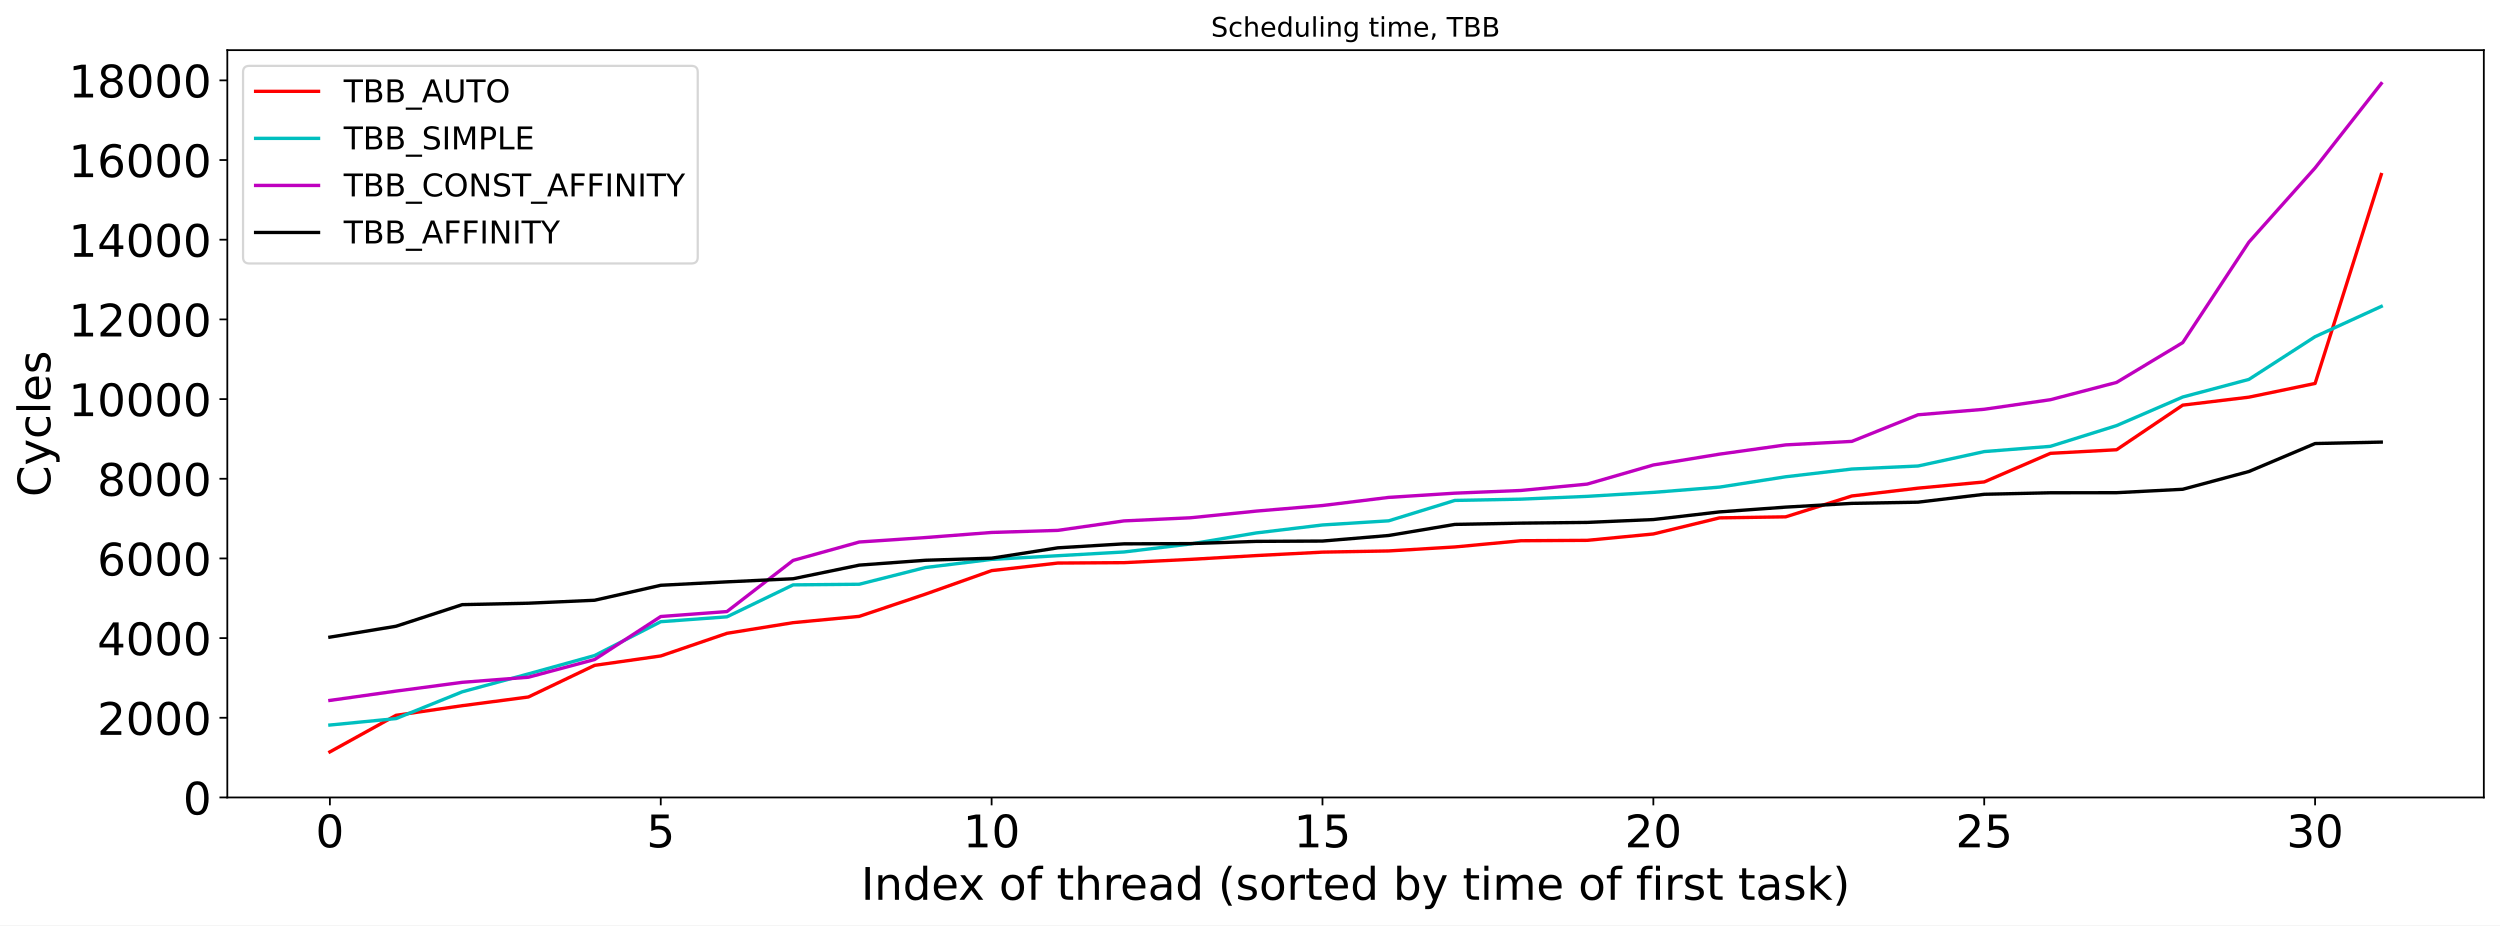
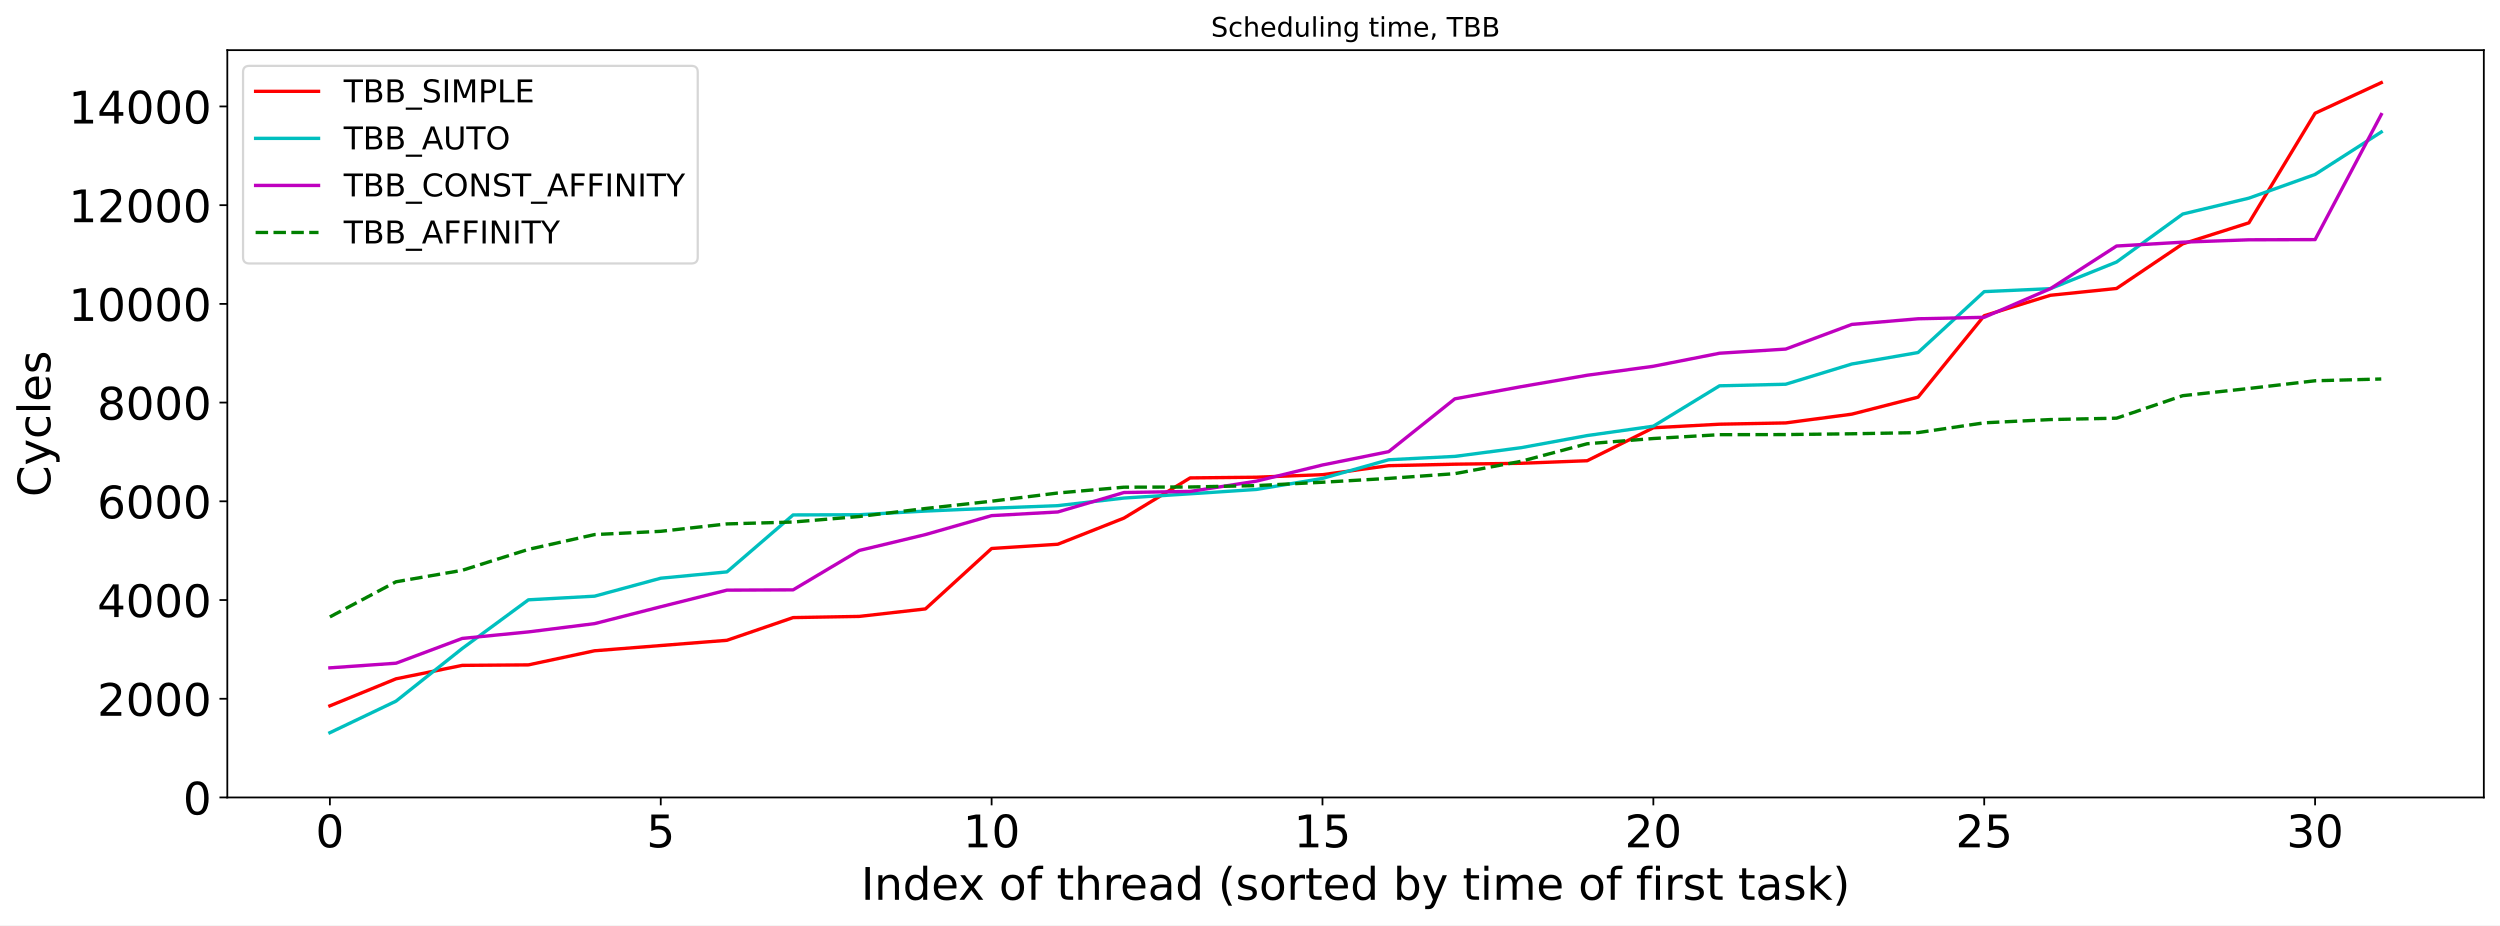
<svg xmlns="http://www.w3.org/2000/svg" xmlns:xlink="http://www.w3.org/1999/xlink" width="1112.781pt" height="411.871pt" viewBox="0 0 1112.781 411.871" version="1.1">
  <defs>
    <style type="text/css">*{stroke-linejoin: round; stroke-linecap: butt}</style>
  </defs>
  <g id="figure_1">
    <g id="patch_1">
      <path d="M 0 411.871  L 1112.781 411.871  L 1112.781 0  L 0 0  z " style="fill: #ffffff" />
    </g>
    <g id="axes_1">
      <g id="patch_2">
        <path d="M 101.181 354.958  L 1105.581 354.958  L 1105.581 22.318  L 101.181 22.318  z " style="fill: #ffffff" />
      </g>
      <g id="matplotlib.axis_1">
        <g id="xtick_1">
          <g id="line2d_1">
            <defs>
-               <path id="m24fe7e9842" d="M 0 0  L 0 3.5  " style="stroke: #000000; stroke-width: 0.8" />
-             </defs>
-             <g>
-               <use xlink:href="#m24fe7e9842" x="146.836" y="354.958" style="stroke: #000000; stroke-width: 0.8" />
+               <path id="mb7fdf27ef3" d="M 0 0  L 0 3.5  " style="stroke: #000000; stroke-width: 0.8" />
+             </defs>
+             <g>
+               <use xlink:href="#mb7fdf27ef3" x="146.836" y="354.958" style="stroke: #000000; stroke-width: 0.8" />
            </g>
          </g>
          <g id="text_1">
            <g transform="translate(140.4733 377.155) scale(0.2 -0.2)">
              <defs>
                <path id="DejaVuSans-30" d="M 2034 4250  Q 1547 4250 1301 3770  Q 1056 3291 1056 2328  Q 1056 1369 1301 889  Q 1547 409 2034 409  Q 2525 409 2770 889  Q 3016 1369 3016 2328  Q 3016 3291 2770 3770  Q 2525 4250 2034 4250  z M 2034 4750  Q 2819 4750 3233 4129  Q 3647 3509 3647 2328  Q 3647 1150 3233 529  Q 2819 -91 2034 -91  Q 1250 -91 836 529  Q 422 1150 422 2328  Q 422 3509 836 4129  Q 1250 4750 2034 4750  z " transform="scale(0.015625)" />
              </defs>
              <use xlink:href="#DejaVuSans-30" />
            </g>
          </g>
        </g>
        <g id="xtick_2">
          <g id="line2d_2">
            <g>
-               <use xlink:href="#m24fe7e9842" x="294.109" y="354.958" style="stroke: #000000; stroke-width: 0.8" />
+               <use xlink:href="#mb7fdf27ef3" x="294.109" y="354.958" style="stroke: #000000; stroke-width: 0.8" />
            </g>
          </g>
          <g id="text_2">
            <g transform="translate(287.746 377.155) scale(0.2 -0.2)">
              <defs>
                <path id="DejaVuSans-35" d="M 691 4666  L 3169 4666  L 3169 4134  L 1269 4134  L 1269 2991  Q 1406 3038 1543 3061  Q 1681 3084 1819 3084  Q 2600 3084 3056 2656  Q 3513 2228 3513 1497  Q 3513 744 3044 326  Q 2575 -91 1722 -91  Q 1428 -91 1123 -41  Q 819 9 494 109  L 494 744  Q 775 591 1075 516  Q 1375 441 1709 441  Q 2250 441 2565 725  Q 2881 1009 2881 1497  Q 2881 1984 2565 2268  Q 2250 2553 1709 2553  Q 1456 2553 1204 2497  Q 953 2441 691 2322  L 691 4666  z " transform="scale(0.015625)" />
              </defs>
              <use xlink:href="#DejaVuSans-35" />
            </g>
          </g>
        </g>
        <g id="xtick_3">
          <g id="line2d_3">
            <g>
-               <use xlink:href="#m24fe7e9842" x="441.381" y="354.958" style="stroke: #000000; stroke-width: 0.8" />
+               <use xlink:href="#mb7fdf27ef3" x="441.381" y="354.958" style="stroke: #000000; stroke-width: 0.8" />
            </g>
          </g>
          <g id="text_3">
            <g transform="translate(428.6562 377.155) scale(0.2 -0.2)">
              <defs>
                <path id="DejaVuSans-31" d="M 794 531  L 1825 531  L 1825 4091  L 703 3866  L 703 4441  L 1819 4666  L 2450 4666  L 2450 531  L 3481 531  L 3481 0  L 794 0  L 794 531  z " transform="scale(0.015625)" />
              </defs>
              <use xlink:href="#DejaVuSans-31" />
              <use xlink:href="#DejaVuSans-30" x="63.623" />
            </g>
          </g>
        </g>
        <g id="xtick_4">
          <g id="line2d_4">
            <g>
-               <use xlink:href="#m24fe7e9842" x="588.654" y="354.958" style="stroke: #000000; stroke-width: 0.8" />
+               <use xlink:href="#mb7fdf27ef3" x="588.654" y="354.958" style="stroke: #000000; stroke-width: 0.8" />
            </g>
          </g>
          <g id="text_4">
            <g transform="translate(575.929 377.155) scale(0.2 -0.2)">
              <use xlink:href="#DejaVuSans-31" />
              <use xlink:href="#DejaVuSans-35" x="63.623" />
            </g>
          </g>
        </g>
        <g id="xtick_5">
          <g id="line2d_5">
            <g>
-               <use xlink:href="#m24fe7e9842" x="735.927" y="354.958" style="stroke: #000000; stroke-width: 0.8" />
+               <use xlink:href="#mb7fdf27ef3" x="735.927" y="354.958" style="stroke: #000000; stroke-width: 0.8" />
            </g>
          </g>
          <g id="text_5">
            <g transform="translate(723.2017 377.155) scale(0.2 -0.2)">
              <defs>
                <path id="DejaVuSans-32" d="M 1228 531  L 3431 531  L 3431 0  L 469 0  L 469 531  Q 828 903 1448 1529  Q 2069 2156 2228 2338  Q 2531 2678 2651 2914  Q 2772 3150 2772 3378  Q 2772 3750 2511 3984  Q 2250 4219 1831 4219  Q 1534 4219 1204 4116  Q 875 4013 500 3803  L 500 4441  Q 881 4594 1212 4672  Q 1544 4750 1819 4750  Q 2544 4750 2975 4387  Q 3406 4025 3406 3419  Q 3406 3131 3298 2873  Q 3191 2616 2906 2266  Q 2828 2175 2409 1742  Q 1991 1309 1228 531  z " transform="scale(0.015625)" />
              </defs>
              <use xlink:href="#DejaVuSans-32" />
              <use xlink:href="#DejaVuSans-30" x="63.623" />
            </g>
          </g>
        </g>
        <g id="xtick_6">
          <g id="line2d_6">
            <g>
-               <use xlink:href="#m24fe7e9842" x="883.199" y="354.958" style="stroke: #000000; stroke-width: 0.8" />
+               <use xlink:href="#mb7fdf27ef3" x="883.199" y="354.958" style="stroke: #000000; stroke-width: 0.8" />
            </g>
          </g>
          <g id="text_6">
            <g transform="translate(870.4744 377.155) scale(0.2 -0.2)">
              <use xlink:href="#DejaVuSans-32" />
              <use xlink:href="#DejaVuSans-35" x="63.623" />
            </g>
          </g>
        </g>
        <g id="xtick_7">
          <g id="line2d_7">
            <g>
-               <use xlink:href="#m24fe7e9842" x="1030.472" y="354.958" style="stroke: #000000; stroke-width: 0.8" />
+               <use xlink:href="#mb7fdf27ef3" x="1030.472" y="354.958" style="stroke: #000000; stroke-width: 0.8" />
            </g>
          </g>
          <g id="text_7">
            <g transform="translate(1017.747 377.155) scale(0.2 -0.2)">
              <defs>
                <path id="DejaVuSans-33" d="M 2597 2516  Q 3050 2419 3304 2112  Q 3559 1806 3559 1356  Q 3559 666 3084 287  Q 2609 -91 1734 -91  Q 1441 -91 1130 -33  Q 819 25 488 141  L 488 750  Q 750 597 1062 519  Q 1375 441 1716 441  Q 2309 441 2620 675  Q 2931 909 2931 1356  Q 2931 1769 2642 2001  Q 2353 2234 1838 2234  L 1294 2234  L 1294 2753  L 1863 2753  Q 2328 2753 2575 2939  Q 2822 3125 2822 3475  Q 2822 3834 2567 4026  Q 2313 4219 1838 4219  Q 1578 4219 1281 4162  Q 984 4106 628 3988  L 628 4550  Q 988 4650 1302 4700  Q 1616 4750 1894 4750  Q 2613 4750 3031 4423  Q 3450 4097 3450 3541  Q 3450 3153 3228 2886  Q 3006 2619 2597 2516  z " transform="scale(0.015625)" />
              </defs>
              <use xlink:href="#DejaVuSans-33" />
              <use xlink:href="#DejaVuSans-30" x="63.623" />
            </g>
          </g>
        </g>
        <g id="text_8">
          <g transform="translate(383.2609 400.5113) scale(0.2 -0.2)">
            <defs>
              <path id="DejaVuSans-49" d="M 628 4666  L 1259 4666  L 1259 0  L 628 0  L 628 4666  z " transform="scale(0.015625)" />
              <path id="DejaVuSans-6e" d="M 3513 2113  L 3513 0  L 2938 0  L 2938 2094  Q 2938 2591 2744 2837  Q 2550 3084 2163 3084  Q 1697 3084 1428 2787  Q 1159 2491 1159 1978  L 1159 0  L 581 0  L 581 3500  L 1159 3500  L 1159 2956  Q 1366 3272 1645 3428  Q 1925 3584 2291 3584  Q 2894 3584 3203 3211  Q 3513 2838 3513 2113  z " transform="scale(0.015625)" />
              <path id="DejaVuSans-64" d="M 2906 2969  L 2906 4863  L 3481 4863  L 3481 0  L 2906 0  L 2906 525  Q 2725 213 2448 61  Q 2172 -91 1784 -91  Q 1150 -91 751 415  Q 353 922 353 1747  Q 353 2572 751 3078  Q 1150 3584 1784 3584  Q 2172 3584 2448 3432  Q 2725 3281 2906 2969  z M 947 1747  Q 947 1113 1208 752  Q 1469 391 1925 391  Q 2381 391 2643 752  Q 2906 1113 2906 1747  Q 2906 2381 2643 2742  Q 2381 3103 1925 3103  Q 1469 3103 1208 2742  Q 947 2381 947 1747  z " transform="scale(0.015625)" />
              <path id="DejaVuSans-65" d="M 3597 1894  L 3597 1613  L 953 1613  Q 991 1019 1311 708  Q 1631 397 2203 397  Q 2534 397 2845 478  Q 3156 559 3463 722  L 3463 178  Q 3153 47 2828 -22  Q 2503 -91 2169 -91  Q 1331 -91 842 396  Q 353 884 353 1716  Q 353 2575 817 3079  Q 1281 3584 2069 3584  Q 2775 3584 3186 3129  Q 3597 2675 3597 1894  z M 3022 2063  Q 3016 2534 2758 2815  Q 2500 3097 2075 3097  Q 1594 3097 1305 2825  Q 1016 2553 972 2059  L 3022 2063  z " transform="scale(0.015625)" />
              <path id="DejaVuSans-78" d="M 3513 3500  L 2247 1797  L 3578 0  L 2900 0  L 1881 1375  L 863 0  L 184 0  L 1544 1831  L 300 3500  L 978 3500  L 1906 2253  L 2834 3500  L 3513 3500  z " transform="scale(0.015625)" />
              <path id="DejaVuSans-20" transform="scale(0.015625)" />
              <path id="DejaVuSans-6f" d="M 1959 3097  Q 1497 3097 1228 2736  Q 959 2375 959 1747  Q 959 1119 1226 758  Q 1494 397 1959 397  Q 2419 397 2687 759  Q 2956 1122 2956 1747  Q 2956 2369 2687 2733  Q 2419 3097 1959 3097  z M 1959 3584  Q 2709 3584 3137 3096  Q 3566 2609 3566 1747  Q 3566 888 3137 398  Q 2709 -91 1959 -91  Q 1206 -91 779 398  Q 353 888 353 1747  Q 353 2609 779 3096  Q 1206 3584 1959 3584  z " transform="scale(0.015625)" />
              <path id="DejaVuSans-66" d="M 2375 4863  L 2375 4384  L 1825 4384  Q 1516 4384 1395 4259  Q 1275 4134 1275 3809  L 1275 3500  L 2222 3500  L 2222 3053  L 1275 3053  L 1275 0  L 697 0  L 697 3053  L 147 3053  L 147 3500  L 697 3500  L 697 3744  Q 697 4328 969 4595  Q 1241 4863 1831 4863  L 2375 4863  z " transform="scale(0.015625)" />
              <path id="DejaVuSans-74" d="M 1172 4494  L 1172 3500  L 2356 3500  L 2356 3053  L 1172 3053  L 1172 1153  Q 1172 725 1289 603  Q 1406 481 1766 481  L 2356 481  L 2356 0  L 1766 0  Q 1100 0 847 248  Q 594 497 594 1153  L 594 3053  L 172 3053  L 172 3500  L 594 3500  L 594 4494  L 1172 4494  z " transform="scale(0.015625)" />
              <path id="DejaVuSans-68" d="M 3513 2113  L 3513 0  L 2938 0  L 2938 2094  Q 2938 2591 2744 2837  Q 2550 3084 2163 3084  Q 1697 3084 1428 2787  Q 1159 2491 1159 1978  L 1159 0  L 581 0  L 581 4863  L 1159 4863  L 1159 2956  Q 1366 3272 1645 3428  Q 1925 3584 2291 3584  Q 2894 3584 3203 3211  Q 3513 2838 3513 2113  z " transform="scale(0.015625)" />
              <path id="DejaVuSans-72" d="M 2631 2963  Q 2534 3019 2420 3045  Q 2306 3072 2169 3072  Q 1681 3072 1420 2755  Q 1159 2438 1159 1844  L 1159 0  L 581 0  L 581 3500  L 1159 3500  L 1159 2956  Q 1341 3275 1631 3429  Q 1922 3584 2338 3584  Q 2397 3584 2469 3576  Q 2541 3569 2628 3553  L 2631 2963  z " transform="scale(0.015625)" />
              <path id="DejaVuSans-61" d="M 2194 1759  Q 1497 1759 1228 1600  Q 959 1441 959 1056  Q 959 750 1161 570  Q 1363 391 1709 391  Q 2188 391 2477 730  Q 2766 1069 2766 1631  L 2766 1759  L 2194 1759  z M 3341 1997  L 3341 0  L 2766 0  L 2766 531  Q 2569 213 2275 61  Q 1981 -91 1556 -91  Q 1019 -91 701 211  Q 384 513 384 1019  Q 384 1609 779 1909  Q 1175 2209 1959 2209  L 2766 2209  L 2766 2266  Q 2766 2663 2505 2880  Q 2244 3097 1772 3097  Q 1472 3097 1187 3025  Q 903 2953 641 2809  L 641 3341  Q 956 3463 1253 3523  Q 1550 3584 1831 3584  Q 2591 3584 2966 3190  Q 3341 2797 3341 1997  z " transform="scale(0.015625)" />
              <path id="DejaVuSans-28" d="M 1984 4856  Q 1566 4138 1362 3434  Q 1159 2731 1159 2009  Q 1159 1288 1364 580  Q 1569 -128 1984 -844  L 1484 -844  Q 1016 -109 783 600  Q 550 1309 550 2009  Q 550 2706 781 3412  Q 1013 4119 1484 4856  L 1984 4856  z " transform="scale(0.015625)" />
              <path id="DejaVuSans-73" d="M 2834 3397  L 2834 2853  Q 2591 2978 2328 3040  Q 2066 3103 1784 3103  Q 1356 3103 1142 2972  Q 928 2841 928 2578  Q 928 2378 1081 2264  Q 1234 2150 1697 2047  L 1894 2003  Q 2506 1872 2764 1633  Q 3022 1394 3022 966  Q 3022 478 2636 193  Q 2250 -91 1575 -91  Q 1294 -91 989 -36  Q 684 19 347 128  L 347 722  Q 666 556 975 473  Q 1284 391 1588 391  Q 1994 391 2212 530  Q 2431 669 2431 922  Q 2431 1156 2273 1281  Q 2116 1406 1581 1522  L 1381 1569  Q 847 1681 609 1914  Q 372 2147 372 2553  Q 372 3047 722 3315  Q 1072 3584 1716 3584  Q 2034 3584 2315 3537  Q 2597 3491 2834 3397  z " transform="scale(0.015625)" />
              <path id="DejaVuSans-62" d="M 3116 1747  Q 3116 2381 2855 2742  Q 2594 3103 2138 3103  Q 1681 3103 1420 2742  Q 1159 2381 1159 1747  Q 1159 1113 1420 752  Q 1681 391 2138 391  Q 2594 391 2855 752  Q 3116 1113 3116 1747  z M 1159 2969  Q 1341 3281 1617 3432  Q 1894 3584 2278 3584  Q 2916 3584 3314 3078  Q 3713 2572 3713 1747  Q 3713 922 3314 415  Q 2916 -91 2278 -91  Q 1894 -91 1617 61  Q 1341 213 1159 525  L 1159 0  L 581 0  L 581 4863  L 1159 4863  L 1159 2969  z " transform="scale(0.015625)" />
              <path id="DejaVuSans-79" d="M 2059 -325  Q 1816 -950 1584 -1140  Q 1353 -1331 966 -1331  L 506 -1331  L 506 -850  L 844 -850  Q 1081 -850 1212 -737  Q 1344 -625 1503 -206  L 1606 56  L 191 3500  L 800 3500  L 1894 763  L 2988 3500  L 3597 3500  L 2059 -325  z " transform="scale(0.015625)" />
              <path id="DejaVuSans-69" d="M 603 3500  L 1178 3500  L 1178 0  L 603 0  L 603 3500  z M 603 4863  L 1178 4863  L 1178 4134  L 603 4134  L 603 4863  z " transform="scale(0.015625)" />
              <path id="DejaVuSans-6d" d="M 3328 2828  Q 3544 3216 3844 3400  Q 4144 3584 4550 3584  Q 5097 3584 5394 3201  Q 5691 2819 5691 2113  L 5691 0  L 5113 0  L 5113 2094  Q 5113 2597 4934 2840  Q 4756 3084 4391 3084  Q 3944 3084 3684 2787  Q 3425 2491 3425 1978  L 3425 0  L 2847 0  L 2847 2094  Q 2847 2600 2669 2842  Q 2491 3084 2119 3084  Q 1678 3084 1418 2786  Q 1159 2488 1159 1978  L 1159 0  L 581 0  L 581 3500  L 1159 3500  L 1159 2956  Q 1356 3278 1631 3431  Q 1906 3584 2284 3584  Q 2666 3584 2933 3390  Q 3200 3197 3328 2828  z " transform="scale(0.015625)" />
              <path id="DejaVuSans-6b" d="M 581 4863  L 1159 4863  L 1159 1991  L 2875 3500  L 3609 3500  L 1753 1863  L 3688 0  L 2938 0  L 1159 1709  L 1159 0  L 581 0  L 581 4863  z " transform="scale(0.015625)" />
              <path id="DejaVuSans-29" d="M 513 4856  L 1013 4856  Q 1481 4119 1714 3412  Q 1947 2706 1947 2009  Q 1947 1309 1714 600  Q 1481 -109 1013 -844  L 513 -844  Q 928 -128 1133 580  Q 1338 1288 1338 2009  Q 1338 2731 1133 3434  Q 928 4138 513 4856  z " transform="scale(0.015625)" />
            </defs>
            <use xlink:href="#DejaVuSans-49" />
            <use xlink:href="#DejaVuSans-6e" x="29.492" />
            <use xlink:href="#DejaVuSans-64" x="92.871" />
            <use xlink:href="#DejaVuSans-65" x="156.348" />
            <use xlink:href="#DejaVuSans-78" x="216.121" />
            <use xlink:href="#DejaVuSans-20" x="275.301" />
            <use xlink:href="#DejaVuSans-6f" x="307.088" />
            <use xlink:href="#DejaVuSans-66" x="368.27" />
            <use xlink:href="#DejaVuSans-20" x="403.475" />
            <use xlink:href="#DejaVuSans-74" x="435.262" />
            <use xlink:href="#DejaVuSans-68" x="474.471" />
            <use xlink:href="#DejaVuSans-72" x="537.85" />
            <use xlink:href="#DejaVuSans-65" x="576.713" />
            <use xlink:href="#DejaVuSans-61" x="638.236" />
            <use xlink:href="#DejaVuSans-64" x="699.516" />
            <use xlink:href="#DejaVuSans-20" x="762.992" />
            <use xlink:href="#DejaVuSans-28" x="794.779" />
            <use xlink:href="#DejaVuSans-73" x="833.793" />
            <use xlink:href="#DejaVuSans-6f" x="885.893" />
            <use xlink:href="#DejaVuSans-72" x="947.074" />
            <use xlink:href="#DejaVuSans-74" x="988.188" />
            <use xlink:href="#DejaVuSans-65" x="1027.396" />
            <use xlink:href="#DejaVuSans-64" x="1088.92" />
            <use xlink:href="#DejaVuSans-20" x="1152.396" />
            <use xlink:href="#DejaVuSans-62" x="1184.184" />
            <use xlink:href="#DejaVuSans-79" x="1247.66" />
            <use xlink:href="#DejaVuSans-20" x="1306.84" />
            <use xlink:href="#DejaVuSans-74" x="1338.627" />
            <use xlink:href="#DejaVuSans-69" x="1377.836" />
            <use xlink:href="#DejaVuSans-6d" x="1405.619" />
            <use xlink:href="#DejaVuSans-65" x="1503.031" />
            <use xlink:href="#DejaVuSans-20" x="1564.555" />
            <use xlink:href="#DejaVuSans-6f" x="1596.342" />
            <use xlink:href="#DejaVuSans-66" x="1657.523" />
            <use xlink:href="#DejaVuSans-20" x="1692.729" />
            <use xlink:href="#DejaVuSans-66" x="1724.516" />
            <use xlink:href="#DejaVuSans-69" x="1759.721" />
            <use xlink:href="#DejaVuSans-72" x="1787.504" />
            <use xlink:href="#DejaVuSans-73" x="1828.617" />
            <use xlink:href="#DejaVuSans-74" x="1880.717" />
            <use xlink:href="#DejaVuSans-20" x="1919.926" />
            <use xlink:href="#DejaVuSans-74" x="1951.713" />
            <use xlink:href="#DejaVuSans-61" x="1990.922" />
            <use xlink:href="#DejaVuSans-73" x="2052.201" />
            <use xlink:href="#DejaVuSans-6b" x="2104.301" />
            <use xlink:href="#DejaVuSans-29" x="2162.211" />
          </g>
        </g>
      </g>
      <g id="matplotlib.axis_2">
        <g id="ytick_1">
          <g id="line2d_8">
            <defs>
-               <path id="m2e1f3d9193" d="M 0 0  L -3.5 0  " style="stroke: #000000; stroke-width: 0.8" />
-             </defs>
-             <g>
-               <use xlink:href="#m2e1f3d9193" x="101.181" y="354.958" style="stroke: #000000; stroke-width: 0.8" />
+               <path id="m0e130760ca" d="M 0 0  L -3.5 0  " style="stroke: #000000; stroke-width: 0.8" />
+             </defs>
+             <g>
+               <use xlink:href="#m0e130760ca" x="101.181" y="354.958" style="stroke: #000000; stroke-width: 0.8" />
            </g>
          </g>
          <g id="text_9">
            <g transform="translate(81.45625 362.5566) scale(0.2 -0.2)">
              <use xlink:href="#DejaVuSans-30" />
            </g>
          </g>
        </g>
        <g id="ytick_2">
          <g id="line2d_9">
            <g>
-               <use xlink:href="#m2e1f3d9193" x="101.181" y="319.493" style="stroke: #000000; stroke-width: 0.8" />
+               <use xlink:href="#m0e130760ca" x="101.181" y="311.018" style="stroke: #000000; stroke-width: 0.8" />
            </g>
          </g>
          <g id="text_10">
-             <g transform="translate(43.28125 327.0916) scale(0.2 -0.2)">
+             <g transform="translate(43.28125 318.6161) scale(0.2 -0.2)">
              <use xlink:href="#DejaVuSans-32" />
              <use xlink:href="#DejaVuSans-30" x="63.623" />
              <use xlink:href="#DejaVuSans-30" x="127.246" />
              <use xlink:href="#DejaVuSans-30" x="190.869" />
            </g>
          </g>
        </g>
        <g id="ytick_3">
          <g id="line2d_10">
            <g>
-               <use xlink:href="#m2e1f3d9193" x="101.181" y="284.028" style="stroke: #000000; stroke-width: 0.8" />
+               <use xlink:href="#m0e130760ca" x="101.181" y="267.077" style="stroke: #000000; stroke-width: 0.8" />
            </g>
          </g>
          <g id="text_11">
-             <g transform="translate(43.28125 291.6267) scale(0.2 -0.2)">
+             <g transform="translate(43.28125 274.6757) scale(0.2 -0.2)">
              <defs>
                <path id="DejaVuSans-34" d="M 2419 4116  L 825 1625  L 2419 1625  L 2419 4116  z M 2253 4666  L 3047 4666  L 3047 1625  L 3713 1625  L 3713 1100  L 3047 1100  L 3047 0  L 2419 0  L 2419 1100  L 313 1100  L 313 1709  L 2253 4666  z " transform="scale(0.015625)" />
              </defs>
              <use xlink:href="#DejaVuSans-34" />
              <use xlink:href="#DejaVuSans-30" x="63.623" />
              <use xlink:href="#DejaVuSans-30" x="127.246" />
              <use xlink:href="#DejaVuSans-30" x="190.869" />
            </g>
          </g>
        </g>
        <g id="ytick_4">
          <g id="line2d_11">
            <g>
-               <use xlink:href="#m2e1f3d9193" x="101.181" y="248.563" style="stroke: #000000; stroke-width: 0.8" />
+               <use xlink:href="#m0e130760ca" x="101.181" y="223.137" style="stroke: #000000; stroke-width: 0.8" />
            </g>
          </g>
          <g id="text_12">
-             <g transform="translate(43.28125 256.1617) scale(0.2 -0.2)">
+             <g transform="translate(43.28125 230.7353) scale(0.2 -0.2)">
              <defs>
                <path id="DejaVuSans-36" d="M 2113 2584  Q 1688 2584 1439 2293  Q 1191 2003 1191 1497  Q 1191 994 1439 701  Q 1688 409 2113 409  Q 2538 409 2786 701  Q 3034 994 3034 1497  Q 3034 2003 2786 2293  Q 2538 2584 2113 2584  z M 3366 4563  L 3366 3988  Q 3128 4100 2886 4159  Q 2644 4219 2406 4219  Q 1781 4219 1451 3797  Q 1122 3375 1075 2522  Q 1259 2794 1537 2939  Q 1816 3084 2150 3084  Q 2853 3084 3261 2657  Q 3669 2231 3669 1497  Q 3669 778 3244 343  Q 2819 -91 2113 -91  Q 1303 -91 875 529  Q 447 1150 447 2328  Q 447 3434 972 4092  Q 1497 4750 2381 4750  Q 2619 4750 2861 4703  Q 3103 4656 3366 4563  z " transform="scale(0.015625)" />
              </defs>
              <use xlink:href="#DejaVuSans-36" />
              <use xlink:href="#DejaVuSans-30" x="63.623" />
              <use xlink:href="#DejaVuSans-30" x="127.246" />
              <use xlink:href="#DejaVuSans-30" x="190.869" />
            </g>
          </g>
        </g>
        <g id="ytick_5">
          <g id="line2d_12">
            <g>
-               <use xlink:href="#m2e1f3d9193" x="101.181" y="213.098" style="stroke: #000000; stroke-width: 0.8" />
+               <use xlink:href="#m0e130760ca" x="101.181" y="179.196" style="stroke: #000000; stroke-width: 0.8" />
            </g>
          </g>
          <g id="text_13">
-             <g transform="translate(43.28125 220.6967) scale(0.2 -0.2)">
+             <g transform="translate(43.28125 186.7949) scale(0.2 -0.2)">
              <defs>
                <path id="DejaVuSans-38" d="M 2034 2216  Q 1584 2216 1326 1975  Q 1069 1734 1069 1313  Q 1069 891 1326 650  Q 1584 409 2034 409  Q 2484 409 2743 651  Q 3003 894 3003 1313  Q 3003 1734 2745 1975  Q 2488 2216 2034 2216  z M 1403 2484  Q 997 2584 770 2862  Q 544 3141 544 3541  Q 544 4100 942 4425  Q 1341 4750 2034 4750  Q 2731 4750 3128 4425  Q 3525 4100 3525 3541  Q 3525 3141 3298 2862  Q 3072 2584 2669 2484  Q 3125 2378 3379 2068  Q 3634 1759 3634 1313  Q 3634 634 3220 271  Q 2806 -91 2034 -91  Q 1263 -91 848 271  Q 434 634 434 1313  Q 434 1759 690 2068  Q 947 2378 1403 2484  z M 1172 3481  Q 1172 3119 1398 2916  Q 1625 2713 2034 2713  Q 2441 2713 2670 2916  Q 2900 3119 2900 3481  Q 2900 3844 2670 4047  Q 2441 4250 2034 4250  Q 1625 4250 1398 4047  Q 1172 3844 1172 3481  z " transform="scale(0.015625)" />
              </defs>
              <use xlink:href="#DejaVuSans-38" />
              <use xlink:href="#DejaVuSans-30" x="63.623" />
              <use xlink:href="#DejaVuSans-30" x="127.246" />
              <use xlink:href="#DejaVuSans-30" x="190.869" />
            </g>
          </g>
        </g>
        <g id="ytick_6">
          <g id="line2d_13">
            <g>
-               <use xlink:href="#m2e1f3d9193" x="101.181" y="177.633" style="stroke: #000000; stroke-width: 0.8" />
+               <use xlink:href="#m0e130760ca" x="101.181" y="135.256" style="stroke: #000000; stroke-width: 0.8" />
            </g>
          </g>
          <g id="text_14">
-             <g transform="translate(30.55625 185.2318) scale(0.2 -0.2)">
+             <g transform="translate(30.55625 142.8544) scale(0.2 -0.2)">
              <use xlink:href="#DejaVuSans-31" />
              <use xlink:href="#DejaVuSans-30" x="63.623" />
              <use xlink:href="#DejaVuSans-30" x="127.246" />
              <use xlink:href="#DejaVuSans-30" x="190.869" />
              <use xlink:href="#DejaVuSans-30" x="254.492" />
            </g>
          </g>
        </g>
        <g id="ytick_7">
          <g id="line2d_14">
            <g>
-               <use xlink:href="#m2e1f3d9193" x="101.181" y="142.168" style="stroke: #000000; stroke-width: 0.8" />
+               <use xlink:href="#m0e130760ca" x="101.181" y="91.316" style="stroke: #000000; stroke-width: 0.8" />
            </g>
          </g>
          <g id="text_15">
-             <g transform="translate(30.55625 149.7668) scale(0.2 -0.2)">
+             <g transform="translate(30.55625 98.91401) scale(0.2 -0.2)">
              <use xlink:href="#DejaVuSans-31" />
              <use xlink:href="#DejaVuSans-32" x="63.623" />
              <use xlink:href="#DejaVuSans-30" x="127.246" />
              <use xlink:href="#DejaVuSans-30" x="190.869" />
              <use xlink:href="#DejaVuSans-30" x="254.492" />
            </g>
          </g>
        </g>
        <g id="ytick_8">
          <g id="line2d_15">
            <g>
-               <use xlink:href="#m2e1f3d9193" x="101.181" y="106.703" style="stroke: #000000; stroke-width: 0.8" />
+               <use xlink:href="#m0e130760ca" x="101.181" y="47.375" style="stroke: #000000; stroke-width: 0.8" />
            </g>
          </g>
          <g id="text_16">
-             <g transform="translate(30.55625 114.3019) scale(0.2 -0.2)">
+             <g transform="translate(30.55625 54.97359) scale(0.2 -0.2)">
              <use xlink:href="#DejaVuSans-31" />
              <use xlink:href="#DejaVuSans-34" x="63.623" />
              <use xlink:href="#DejaVuSans-30" x="127.246" />
              <use xlink:href="#DejaVuSans-30" x="190.869" />
              <use xlink:href="#DejaVuSans-30" x="254.492" />
            </g>
          </g>
        </g>
-         <g id="ytick_9">
-           <g id="line2d_16">
-             <g>
-               <use xlink:href="#m2e1f3d9193" x="101.181" y="71.238" style="stroke: #000000; stroke-width: 0.8" />
-             </g>
-           </g>
-           <g id="text_17">
-             <g transform="translate(30.55625 78.83692) scale(0.2 -0.2)">
-               <use xlink:href="#DejaVuSans-31" />
-               <use xlink:href="#DejaVuSans-36" x="63.623" />
-               <use xlink:href="#DejaVuSans-30" x="127.246" />
-               <use xlink:href="#DejaVuSans-30" x="190.869" />
-               <use xlink:href="#DejaVuSans-30" x="254.492" />
-             </g>
-           </g>
-         </g>
-         <g id="ytick_10">
-           <g id="line2d_17">
-             <g>
-               <use xlink:href="#m2e1f3d9193" x="101.181" y="35.774" style="stroke: #000000; stroke-width: 0.8" />
-             </g>
-           </g>
-           <g id="text_18">
-             <g transform="translate(30.55625 43.37197) scale(0.2 -0.2)">
-               <use xlink:href="#DejaVuSans-31" />
-               <use xlink:href="#DejaVuSans-38" x="63.623" />
-               <use xlink:href="#DejaVuSans-30" x="127.246" />
-               <use xlink:href="#DejaVuSans-30" x="190.869" />
-               <use xlink:href="#DejaVuSans-30" x="254.492" />
-             </g>
-           </g>
-         </g>
-         <g id="text_19">
+         <g id="text_17">
          <g transform="translate(22.39688 221.1788) rotate(-90) scale(0.2 -0.2)">
            <defs>
              <path id="DejaVuSans-43" d="M 4122 4306  L 4122 3641  Q 3803 3938 3442 4084  Q 3081 4231 2675 4231  Q 1875 4231 1450 3742  Q 1025 3253 1025 2328  Q 1025 1406 1450 917  Q 1875 428 2675 428  Q 3081 428 3442 575  Q 3803 722 4122 1019  L 4122 359  Q 3791 134 3420 21  Q 3050 -91 2638 -91  Q 1578 -91 968 557  Q 359 1206 359 2328  Q 359 3453 968 4101  Q 1578 4750 2638 4750  Q 3056 4750 3426 4639  Q 3797 4528 4122 4306  z " transform="scale(0.015625)" />
              <path id="DejaVuSans-63" d="M 3122 3366  L 3122 2828  Q 2878 2963 2633 3030  Q 2388 3097 2138 3097  Q 1578 3097 1268 2742  Q 959 2388 959 1747  Q 959 1106 1268 751  Q 1578 397 2138 397  Q 2388 397 2633 464  Q 2878 531 3122 666  L 3122 134  Q 2881 22 2623 -34  Q 2366 -91 2075 -91  Q 1284 -91 818 406  Q 353 903 353 1747  Q 353 2603 823 3093  Q 1294 3584 2113 3584  Q 2378 3584 2631 3529  Q 2884 3475 3122 3366  z " transform="scale(0.015625)" />
              <path id="DejaVuSans-6c" d="M 603 4863  L 1178 4863  L 1178 0  L 603 0  L 603 4863  z " transform="scale(0.015625)" />
            </defs>
            <use xlink:href="#DejaVuSans-43" />
            <use xlink:href="#DejaVuSans-79" x="69.824" />
            <use xlink:href="#DejaVuSans-63" x="129.004" />
            <use xlink:href="#DejaVuSans-6c" x="183.984" />
            <use xlink:href="#DejaVuSans-65" x="211.768" />
            <use xlink:href="#DejaVuSans-73" x="273.291" />
          </g>
        </g>
      </g>
+       <g id="line2d_16">
+         <path d="M 146.836 314.181  L 176.29 302.142  L 205.745 296.166  L 235.199 295.946  L 264.654 289.663  L 294.109 287.334  L 323.563 285.005  L 353.018 274.899  L 382.472 274.371  L 411.927 271.032  L 441.381 244.14  L 470.836 242.251  L 500.29 230.607  L 529.745 212.723  L 559.199 212.415  L 588.654 211.273  L 618.109 207.274  L 647.563 206.615  L 677.018 206.22  L 706.472 205.077  L 735.927 190.401  L 765.381 188.819  L 794.836 188.248  L 824.29 184.337  L 853.745 176.78  L 883.199 140.529  L 912.654 131.433  L 942.109 128.401  L 971.563 108.54  L 1001.018 99.181  L 1030.472 50.407  L 1059.927 36.786  " clip-path="url(#peebc9a913c)" style="fill: none; stroke: #ff0000; stroke-width: 1.5; stroke-linecap: square" />
+       </g>
+       <g id="line2d_17">
+         <path d="M 146.836 326.133  L 176.29 312.072  L 205.745 288.652  L 235.199 266.989  L 264.654 265.364  L 294.109 257.366  L 323.563 254.554  L 353.018 229.201  L 382.472 229.113  L 411.927 227.487  L 441.381 226.213  L 470.836 225.07  L 500.29 221.687  L 529.745 219.797  L 559.199 217.864  L 588.654 212.943  L 618.109 204.638  L 647.563 203.144  L 677.018 199.277  L 706.472 193.873  L 735.927 189.698  L 765.381 171.727  L 794.836 171.024  L 824.29 162.016  L 853.745 156.919  L 883.199 129.807  L 912.654 128.489  L 942.109 116.625  L 971.563 95.27  L 1001.018 88.196  L 1030.472 77.65  L 1059.927 58.756  " clip-path="url(#peebc9a913c)" style="fill: none; stroke: #00bfbf; stroke-width: 1.5; stroke-linecap: square" />
+       </g>
      <g id="line2d_18">
-         <path d="M 146.836 334.672  L 176.29 318.394  L 205.745 314.102  L 235.199 310.237  L 264.654 296.157  L 294.109 291.972  L 323.563 281.9  L 353.018 277.148  L 382.472 274.346  L 411.927 264.452  L 441.381 253.989  L 470.836 250.62  L 500.29 250.443  L 529.745 248.989  L 559.199 247.287  L 588.654 245.762  L 618.109 245.23  L 647.563 243.456  L 677.018 240.69  L 706.472 240.513  L 735.927 237.676  L 765.381 230.512  L 794.836 230.051  L 824.29 220.759  L 853.745 217.283  L 883.199 214.517  L 912.654 201.785  L 942.109 200.189  L 971.563 180.329  L 1001.018 176.782  L 1030.472 170.682  L 1059.927 77.693  " clip-path="url(#p30cba3060c)" style="fill: none; stroke: #ff0000; stroke-width: 1.5; stroke-linecap: square" />
+         <path d="M 146.836 297.264  L 176.29 295.199  L 205.745 284.17  L 235.199 281.27  L 264.654 277.579  L 294.109 270.065  L 323.563 262.683  L 353.018 262.551  L 382.472 245.019  L 411.927 237.945  L 441.381 229.508  L 470.836 227.882  L 500.29 219.226  L 529.745 218.743  L 559.199 214.173  L 588.654 206.967  L 618.109 201.035  L 647.563 177.527  L 677.018 172.122  L 706.472 167.025  L 735.927 163.026  L 765.381 157.226  L 794.836 155.381  L 824.29 144.396  L 853.745 141.891  L 883.199 141.232  L 912.654 128.489  L 942.109 109.507  L 971.563 107.793  L 1001.018 106.739  L 1030.472 106.651  L 1059.927 50.978  " clip-path="url(#peebc9a913c)" style="fill: none; stroke: #bf00bf; stroke-width: 1.5; stroke-linecap: square" />
      </g>
      <g id="line2d_19">
-         <path d="M 146.836 322.72  L 176.29 319.848  L 205.745 307.932  L 235.199 299.952  L 264.654 291.795  L 294.109 276.722  L 323.563 274.559  L 353.018 260.338  L 382.472 260.054  L 411.927 252.606  L 441.381 248.989  L 470.836 247.357  L 500.29 245.691  L 529.745 242.144  L 559.199 237.214  L 588.654 233.668  L 618.109 231.824  L 647.563 222.745  L 677.018 222.177  L 706.472 220.936  L 735.927 219.163  L 765.381 216.822  L 794.836 212.212  L 824.29 208.772  L 853.745 207.424  L 883.199 201.005  L 912.654 198.664  L 942.109 189.443  L 971.563 176.711  L 1001.018 168.874  L 1030.472 149.864  L 1059.927 136.388  " clip-path="url(#p30cba3060c)" style="fill: none; stroke: #00bfbf; stroke-width: 1.5; stroke-linecap: square" />
-       </g>
-       <g id="line2d_20">
-         <path d="M 146.836 311.762  L 176.29 307.612  L 205.745 303.711  L 235.199 301.442  L 264.654 293.568  L 294.109 274.417  L 323.563 272.218  L 353.018 249.45  L 382.472 241.257  L 411.927 239.271  L 441.381 237.002  L 470.836 236.08  L 500.29 231.859  L 529.745 230.476  L 559.199 227.497  L 588.654 225.015  L 618.109 221.397  L 647.563 219.517  L 677.018 218.312  L 706.472 215.474  L 735.927 206.963  L 765.381 202.14  L 794.836 198.026  L 824.29 196.465  L 853.745 184.62  L 883.199 182.173  L 912.654 177.917  L 942.109 170.221  L 971.563 152.489  L 1001.018 107.767  L 1030.472 74.75  L 1059.927 37.192  " clip-path="url(#p30cba3060c)" style="fill: none; stroke: #bf00bf; stroke-width: 1.5; stroke-linecap: square" />
-       </g>
-       <g id="line2d_21">
-         <path d="M 146.836 283.603  L 176.29 278.744  L 205.745 269.133  L 235.199 268.495  L 264.654 267.182  L 294.109 260.515  L 323.563 258.99  L 353.018 257.607  L 382.472 251.542  L 411.927 249.379  L 441.381 248.457  L 470.836 243.846  L 500.29 242.073  L 529.745 241.967  L 559.199 240.974  L 588.654 240.832  L 618.109 238.349  L 647.563 233.42  L 677.018 232.852  L 706.472 232.533  L 735.927 231.256  L 765.381 227.852  L 794.836 225.724  L 824.29 224.057  L 853.745 223.525  L 883.199 220.014  L 912.654 219.34  L 942.109 219.305  L 971.563 217.78  L 1001.018 209.871  L 1030.472 197.423  L 1059.927 196.784  " clip-path="url(#p30cba3060c)" style="fill: none; stroke: #000000; stroke-width: 1.5; stroke-linecap: square" />
+         <path d="M 146.836 274.591  L 176.29 258.948  L 205.745 253.851  L 235.199 244.536  L 264.654 237.945  L 294.109 236.495  L 323.563 233.199  L 353.018 232.364  L 382.472 229.904  L 411.927 226.345  L 441.381 223.093  L 470.836 219.446  L 500.29 216.853  L 529.745 216.765  L 559.199 216.15  L 588.654 214.656  L 618.109 212.943  L 647.563 210.834  L 677.018 205.341  L 706.472 197.52  L 735.927 195.191  L 765.381 193.477  L 794.836 193.433  L 824.29 193.082  L 853.745 192.554  L 883.199 188.204  L 912.654 186.754  L 942.109 186.139  L 971.563 176.121  L 1001.018 172.913  L 1030.472 169.486  L 1059.927 168.695  " clip-path="url(#peebc9a913c)" style="fill: none; stroke-dasharray: 5.55,2.4; stroke-dashoffset: 0; stroke: #008000; stroke-width: 1.5" />
      </g>
      <g id="patch_3">
        <path d="M 101.181 354.958  L 101.181 22.318  " style="fill: none; stroke: #000000; stroke-width: 0.8; stroke-linejoin: miter; stroke-linecap: square" />
      </g>
      <g id="patch_4">
        <path d="M 1105.581 354.958  L 1105.581 22.318  " style="fill: none; stroke: #000000; stroke-width: 0.8; stroke-linejoin: miter; stroke-linecap: square" />
      </g>
      <g id="patch_5">
        <path d="M 101.181 354.958  L 1105.581 354.958  " style="fill: none; stroke: #000000; stroke-width: 0.8; stroke-linejoin: miter; stroke-linecap: square" />
      </g>
      <g id="patch_6">
        <path d="M 101.181 22.318  L 1105.581 22.318  " style="fill: none; stroke: #000000; stroke-width: 0.8; stroke-linejoin: miter; stroke-linecap: square" />
      </g>
-       <g id="text_20">
+       <g id="text_18">
        <g transform="translate(539.0481 16.31812) scale(0.12 -0.12)">
          <defs>
            <path id="DejaVuSans-53" d="M 3425 4513  L 3425 3897  Q 3066 4069 2747 4153  Q 2428 4238 2131 4238  Q 1616 4238 1336 4038  Q 1056 3838 1056 3469  Q 1056 3159 1242 3001  Q 1428 2844 1947 2747  L 2328 2669  Q 3034 2534 3370 2195  Q 3706 1856 3706 1288  Q 3706 609 3251 259  Q 2797 -91 1919 -91  Q 1588 -91 1214 -16  Q 841 59 441 206  L 441 856  Q 825 641 1194 531  Q 1563 422 1919 422  Q 2459 422 2753 634  Q 3047 847 3047 1241  Q 3047 1584 2836 1778  Q 2625 1972 2144 2069  L 1759 2144  Q 1053 2284 737 2584  Q 422 2884 422 3419  Q 422 4038 858 4394  Q 1294 4750 2059 4750  Q 2388 4750 2728 4690  Q 3069 4631 3425 4513  z " transform="scale(0.015625)" />
            <path id="DejaVuSans-75" d="M 544 1381  L 544 3500  L 1119 3500  L 1119 1403  Q 1119 906 1312 657  Q 1506 409 1894 409  Q 2359 409 2629 706  Q 2900 1003 2900 1516  L 2900 3500  L 3475 3500  L 3475 0  L 2900 0  L 2900 538  Q 2691 219 2414 64  Q 2138 -91 1772 -91  Q 1169 -91 856 284  Q 544 659 544 1381  z M 1991 3584  L 1991 3584  z " transform="scale(0.015625)" />
            <path id="DejaVuSans-67" d="M 2906 1791  Q 2906 2416 2648 2759  Q 2391 3103 1925 3103  Q 1463 3103 1205 2759  Q 947 2416 947 1791  Q 947 1169 1205 825  Q 1463 481 1925 481  Q 2391 481 2648 825  Q 2906 1169 2906 1791  z M 3481 434  Q 3481 -459 3084 -895  Q 2688 -1331 1869 -1331  Q 1566 -1331 1297 -1286  Q 1028 -1241 775 -1147  L 775 -588  Q 1028 -725 1275 -790  Q 1522 -856 1778 -856  Q 2344 -856 2625 -561  Q 2906 -266 2906 331  L 2906 616  Q 2728 306 2450 153  Q 2172 0 1784 0  Q 1141 0 747 490  Q 353 981 353 1791  Q 353 2603 747 3093  Q 1141 3584 1784 3584  Q 2172 3584 2450 3431  Q 2728 3278 2906 2969  L 2906 3500  L 3481 3500  L 3481 434  z " transform="scale(0.015625)" />
            <path id="DejaVuSans-2c" d="M 750 794  L 1409 794  L 1409 256  L 897 -744  L 494 -744  L 750 256  L 750 794  z " transform="scale(0.015625)" />
            <path id="DejaVuSans-54" d="M -19 4666  L 3928 4666  L 3928 4134  L 2272 4134  L 2272 0  L 1638 0  L 1638 4134  L -19 4134  L -19 4666  z " transform="scale(0.015625)" />
            <path id="DejaVuSans-42" d="M 1259 2228  L 1259 519  L 2272 519  Q 2781 519 3026 730  Q 3272 941 3272 1375  Q 3272 1813 3026 2020  Q 2781 2228 2272 2228  L 1259 2228  z M 1259 4147  L 1259 2741  L 2194 2741  Q 2656 2741 2882 2914  Q 3109 3088 3109 3444  Q 3109 3797 2882 3972  Q 2656 4147 2194 4147  L 1259 4147  z M 628 4666  L 2241 4666  Q 2963 4666 3353 4366  Q 3744 4066 3744 3513  Q 3744 3084 3544 2831  Q 3344 2578 2956 2516  Q 3422 2416 3680 2098  Q 3938 1781 3938 1306  Q 3938 681 3513 340  Q 3088 0 2303 0  L 628 0  L 628 4666  z " transform="scale(0.015625)" />
          </defs>
          <use xlink:href="#DejaVuSans-53" />
          <use xlink:href="#DejaVuSans-63" x="63.477" />
          <use xlink:href="#DejaVuSans-68" x="118.457" />
          <use xlink:href="#DejaVuSans-65" x="181.836" />
          <use xlink:href="#DejaVuSans-64" x="243.359" />
          <use xlink:href="#DejaVuSans-75" x="306.836" />
          <use xlink:href="#DejaVuSans-6c" x="370.215" />
          <use xlink:href="#DejaVuSans-69" x="397.998" />
          <use xlink:href="#DejaVuSans-6e" x="425.781" />
          <use xlink:href="#DejaVuSans-67" x="489.16" />
          <use xlink:href="#DejaVuSans-20" x="552.637" />
          <use xlink:href="#DejaVuSans-74" x="584.424" />
          <use xlink:href="#DejaVuSans-69" x="623.633" />
          <use xlink:href="#DejaVuSans-6d" x="651.416" />
          <use xlink:href="#DejaVuSans-65" x="748.828" />
          <use xlink:href="#DejaVuSans-2c" x="810.352" />
          <use xlink:href="#DejaVuSans-20" x="842.139" />
          <use xlink:href="#DejaVuSans-54" x="873.926" />
          <use xlink:href="#DejaVuSans-42" x="935.01" />
          <use xlink:href="#DejaVuSans-42" x="1003.613" />
        </g>
      </g>
      <g id="legend_1">
        <g id="patch_7">
          <path d="M 110.981 117.273  L 307.769 117.273  Q 310.569 117.273 310.569 114.473  L 310.569 32.118  Q 310.569 29.318 307.769 29.318  L 110.981 29.318  Q 108.181 29.318 108.181 32.118  L 108.181 114.473  Q 108.181 117.273 110.981 117.273  z " style="fill: #ffffff; opacity: 0.8; stroke: #cccccc; stroke-linejoin: miter" />
        </g>
-         <g id="line2d_22">
+         <g id="line2d_20">
          <path d="M 113.781 40.656  L 127.781 40.656  L 141.781 40.656  " style="fill: none; stroke: #ff0000; stroke-width: 1.5; stroke-linecap: square" />
        </g>
-         <g id="text_21">
+         <g id="text_19">
          <g transform="translate(152.9812 45.55594) scale(0.14 -0.14)">
            <defs>
              <path id="DejaVuSans-5f" d="M 3263 -1063  L 3263 -1509  L -63 -1509  L -63 -1063  L 3263 -1063  z " transform="scale(0.015625)" />
-               <path id="DejaVuSans-41" d="M 2188 4044  L 1331 1722  L 3047 1722  L 2188 4044  z M 1831 4666  L 2547 4666  L 4325 0  L 3669 0  L 3244 1197  L 1141 1197  L 716 0  L 50 0  L 1831 4666  z " transform="scale(0.015625)" />
-               <path id="DejaVuSans-55" d="M 556 4666  L 1191 4666  L 1191 1831  Q 1191 1081 1462 751  Q 1734 422 2344 422  Q 2950 422 3222 751  Q 3494 1081 3494 1831  L 3494 4666  L 4128 4666  L 4128 1753  Q 4128 841 3676 375  Q 3225 -91 2344 -91  Q 1459 -91 1007 375  Q 556 841 556 1753  L 556 4666  z " transform="scale(0.015625)" />
-               <path id="DejaVuSans-4f" d="M 2522 4238  Q 1834 4238 1429 3725  Q 1025 3213 1025 2328  Q 1025 1447 1429 934  Q 1834 422 2522 422  Q 3209 422 3611 934  Q 4013 1447 4013 2328  Q 4013 3213 3611 3725  Q 3209 4238 2522 4238  z M 2522 4750  Q 3503 4750 4090 4092  Q 4678 3434 4678 2328  Q 4678 1225 4090 567  Q 3503 -91 2522 -91  Q 1538 -91 948 565  Q 359 1222 359 2328  Q 359 3434 948 4092  Q 1538 4750 2522 4750  z " transform="scale(0.015625)" />
-             </defs>
-             <use xlink:href="#DejaVuSans-54" />
-             <use xlink:href="#DejaVuSans-42" x="61.084" />
-             <use xlink:href="#DejaVuSans-42" x="129.688" />
-             <use xlink:href="#DejaVuSans-5f" x="198.291" />
-             <use xlink:href="#DejaVuSans-41" x="248.291" />
-             <use xlink:href="#DejaVuSans-55" x="316.699" />
-             <use xlink:href="#DejaVuSans-54" x="389.893" />
-             <use xlink:href="#DejaVuSans-4f" x="450.977" />
-           </g>
-         </g>
-         <g id="line2d_23">
-           <path d="M 113.781 61.595  L 127.781 61.595  L 141.781 61.595  " style="fill: none; stroke: #00bfbf; stroke-width: 1.5; stroke-linecap: square" />
-         </g>
-         <g id="text_22">
-           <g transform="translate(152.9812 66.49469) scale(0.14 -0.14)">
-             <defs>
              <path id="DejaVuSans-4d" d="M 628 4666  L 1569 4666  L 2759 1491  L 3956 4666  L 4897 4666  L 4897 0  L 4281 0  L 4281 4097  L 3078 897  L 2444 897  L 1241 4097  L 1241 0  L 628 0  L 628 4666  z " transform="scale(0.015625)" />
              <path id="DejaVuSans-50" d="M 1259 4147  L 1259 2394  L 2053 2394  Q 2494 2394 2734 2622  Q 2975 2850 2975 3272  Q 2975 3691 2734 3919  Q 2494 4147 2053 4147  L 1259 4147  z M 628 4666  L 2053 4666  Q 2838 4666 3239 4311  Q 3641 3956 3641 3272  Q 3641 2581 3239 2228  Q 2838 1875 2053 1875  L 1259 1875  L 1259 0  L 628 0  L 628 4666  z " transform="scale(0.015625)" />
              <path id="DejaVuSans-4c" d="M 628 4666  L 1259 4666  L 1259 531  L 3531 531  L 3531 0  L 628 0  L 628 4666  z " transform="scale(0.015625)" />
              <path id="DejaVuSans-45" d="M 628 4666  L 3578 4666  L 3578 4134  L 1259 4134  L 1259 2753  L 3481 2753  L 3481 2222  L 1259 2222  L 1259 531  L 3634 531  L 3634 0  L 628 0  L 628 4666  z " transform="scale(0.015625)" />
            </defs>
            <use xlink:href="#DejaVuSans-54" />
            <use xlink:href="#DejaVuSans-42" x="61.084" />
            <use xlink:href="#DejaVuSans-42" x="129.688" />
            <use xlink:href="#DejaVuSans-5f" x="198.291" />
            <use xlink:href="#DejaVuSans-53" x="248.291" />
            <use xlink:href="#DejaVuSans-49" x="311.768" />
            <use xlink:href="#DejaVuSans-4d" x="341.26" />
            <use xlink:href="#DejaVuSans-50" x="427.539" />
            <use xlink:href="#DejaVuSans-4c" x="487.842" />
            <use xlink:href="#DejaVuSans-45" x="543.555" />
          </g>
        </g>
-         <g id="line2d_24">
+         <g id="line2d_21">
+           <path d="M 113.781 61.595  L 127.781 61.595  L 141.781 61.595  " style="fill: none; stroke: #00bfbf; stroke-width: 1.5; stroke-linecap: square" />
+         </g>
+         <g id="text_20">
+           <g transform="translate(152.9812 66.49469) scale(0.14 -0.14)">
+             <defs>
+               <path id="DejaVuSans-41" d="M 2188 4044  L 1331 1722  L 3047 1722  L 2188 4044  z M 1831 4666  L 2547 4666  L 4325 0  L 3669 0  L 3244 1197  L 1141 1197  L 716 0  L 50 0  L 1831 4666  z " transform="scale(0.015625)" />
+               <path id="DejaVuSans-55" d="M 556 4666  L 1191 4666  L 1191 1831  Q 1191 1081 1462 751  Q 1734 422 2344 422  Q 2950 422 3222 751  Q 3494 1081 3494 1831  L 3494 4666  L 4128 4666  L 4128 1753  Q 4128 841 3676 375  Q 3225 -91 2344 -91  Q 1459 -91 1007 375  Q 556 841 556 1753  L 556 4666  z " transform="scale(0.015625)" />
+               <path id="DejaVuSans-4f" d="M 2522 4238  Q 1834 4238 1429 3725  Q 1025 3213 1025 2328  Q 1025 1447 1429 934  Q 1834 422 2522 422  Q 3209 422 3611 934  Q 4013 1447 4013 2328  Q 4013 3213 3611 3725  Q 3209 4238 2522 4238  z M 2522 4750  Q 3503 4750 4090 4092  Q 4678 3434 4678 2328  Q 4678 1225 4090 567  Q 3503 -91 2522 -91  Q 1538 -91 948 565  Q 359 1222 359 2328  Q 359 3434 948 4092  Q 1538 4750 2522 4750  z " transform="scale(0.015625)" />
+             </defs>
+             <use xlink:href="#DejaVuSans-54" />
+             <use xlink:href="#DejaVuSans-42" x="61.084" />
+             <use xlink:href="#DejaVuSans-42" x="129.688" />
+             <use xlink:href="#DejaVuSans-5f" x="198.291" />
+             <use xlink:href="#DejaVuSans-41" x="248.291" />
+             <use xlink:href="#DejaVuSans-55" x="316.699" />
+             <use xlink:href="#DejaVuSans-54" x="389.893" />
+             <use xlink:href="#DejaVuSans-4f" x="450.977" />
+           </g>
+         </g>
+         <g id="line2d_22">
          <path d="M 113.781 82.533  L 127.781 82.533  L 141.781 82.533  " style="fill: none; stroke: #bf00bf; stroke-width: 1.5; stroke-linecap: square" />
        </g>
-         <g id="text_23">
+         <g id="text_21">
          <g transform="translate(152.9812 87.43344) scale(0.14 -0.14)">
            <defs>
              <path id="DejaVuSans-4e" d="M 628 4666  L 1478 4666  L 3547 763  L 3547 4666  L 4159 4666  L 4159 0  L 3309 0  L 1241 3903  L 1241 0  L 628 0  L 628 4666  z " transform="scale(0.015625)" />
              <path id="DejaVuSans-46" d="M 628 4666  L 3309 4666  L 3309 4134  L 1259 4134  L 1259 2759  L 3109 2759  L 3109 2228  L 1259 2228  L 1259 0  L 628 0  L 628 4666  z " transform="scale(0.015625)" />
              <path id="DejaVuSans-59" d="M -13 4666  L 666 4666  L 1959 2747  L 3244 4666  L 3922 4666  L 2272 2222  L 2272 0  L 1638 0  L 1638 2222  L -13 4666  z " transform="scale(0.015625)" />
            </defs>
            <use xlink:href="#DejaVuSans-54" />
            <use xlink:href="#DejaVuSans-42" x="61.084" />
            <use xlink:href="#DejaVuSans-42" x="129.688" />
            <use xlink:href="#DejaVuSans-5f" x="198.291" />
            <use xlink:href="#DejaVuSans-43" x="248.291" />
            <use xlink:href="#DejaVuSans-4f" x="318.115" />
            <use xlink:href="#DejaVuSans-4e" x="396.826" />
            <use xlink:href="#DejaVuSans-53" x="471.631" />
            <use xlink:href="#DejaVuSans-54" x="535.107" />
            <use xlink:href="#DejaVuSans-5f" x="596.191" />
            <use xlink:href="#DejaVuSans-41" x="646.191" />
            <use xlink:href="#DejaVuSans-46" x="714.6" />
            <use xlink:href="#DejaVuSans-46" x="772.119" />
            <use xlink:href="#DejaVuSans-49" x="829.639" />
            <use xlink:href="#DejaVuSans-4e" x="859.131" />
            <use xlink:href="#DejaVuSans-49" x="933.936" />
            <use xlink:href="#DejaVuSans-54" x="963.428" />
            <use xlink:href="#DejaVuSans-59" x="1024.512" />
          </g>
        </g>
-         <g id="line2d_25">
-           <path d="M 113.781 103.472  L 127.781 103.472  L 141.781 103.472  " style="fill: none; stroke: #000000; stroke-width: 1.5; stroke-linecap: square" />
-         </g>
-         <g id="text_24">
+         <g id="line2d_23">
+           <path d="M 113.781 103.472  L 127.781 103.472  L 141.781 103.472  " style="fill: none; stroke-dasharray: 5.55,2.4; stroke-dashoffset: 0; stroke: #008000; stroke-width: 1.5" />
+         </g>
+         <g id="text_22">
          <g transform="translate(152.9812 108.3722) scale(0.14 -0.14)">
            <use xlink:href="#DejaVuSans-54" />
            <use xlink:href="#DejaVuSans-42" x="61.084" />
            <use xlink:href="#DejaVuSans-42" x="129.688" />
            <use xlink:href="#DejaVuSans-5f" x="198.291" />
            <use xlink:href="#DejaVuSans-41" x="248.291" />
            <use xlink:href="#DejaVuSans-46" x="316.699" />
            <use xlink:href="#DejaVuSans-46" x="374.219" />
            <use xlink:href="#DejaVuSans-49" x="431.738" />
            <use xlink:href="#DejaVuSans-4e" x="461.23" />
            <use xlink:href="#DejaVuSans-49" x="536.035" />
            <use xlink:href="#DejaVuSans-54" x="565.527" />
            <use xlink:href="#DejaVuSans-59" x="626.611" />
          </g>
        </g>
      </g>
    </g>
  </g>
  <defs>
-     <clipPath id="p30cba3060c">
+     <clipPath id="peebc9a913c">
      <rect x="101.181" y="22.318" width="1004.4" height="332.64" />
    </clipPath>
  </defs>
</svg>
